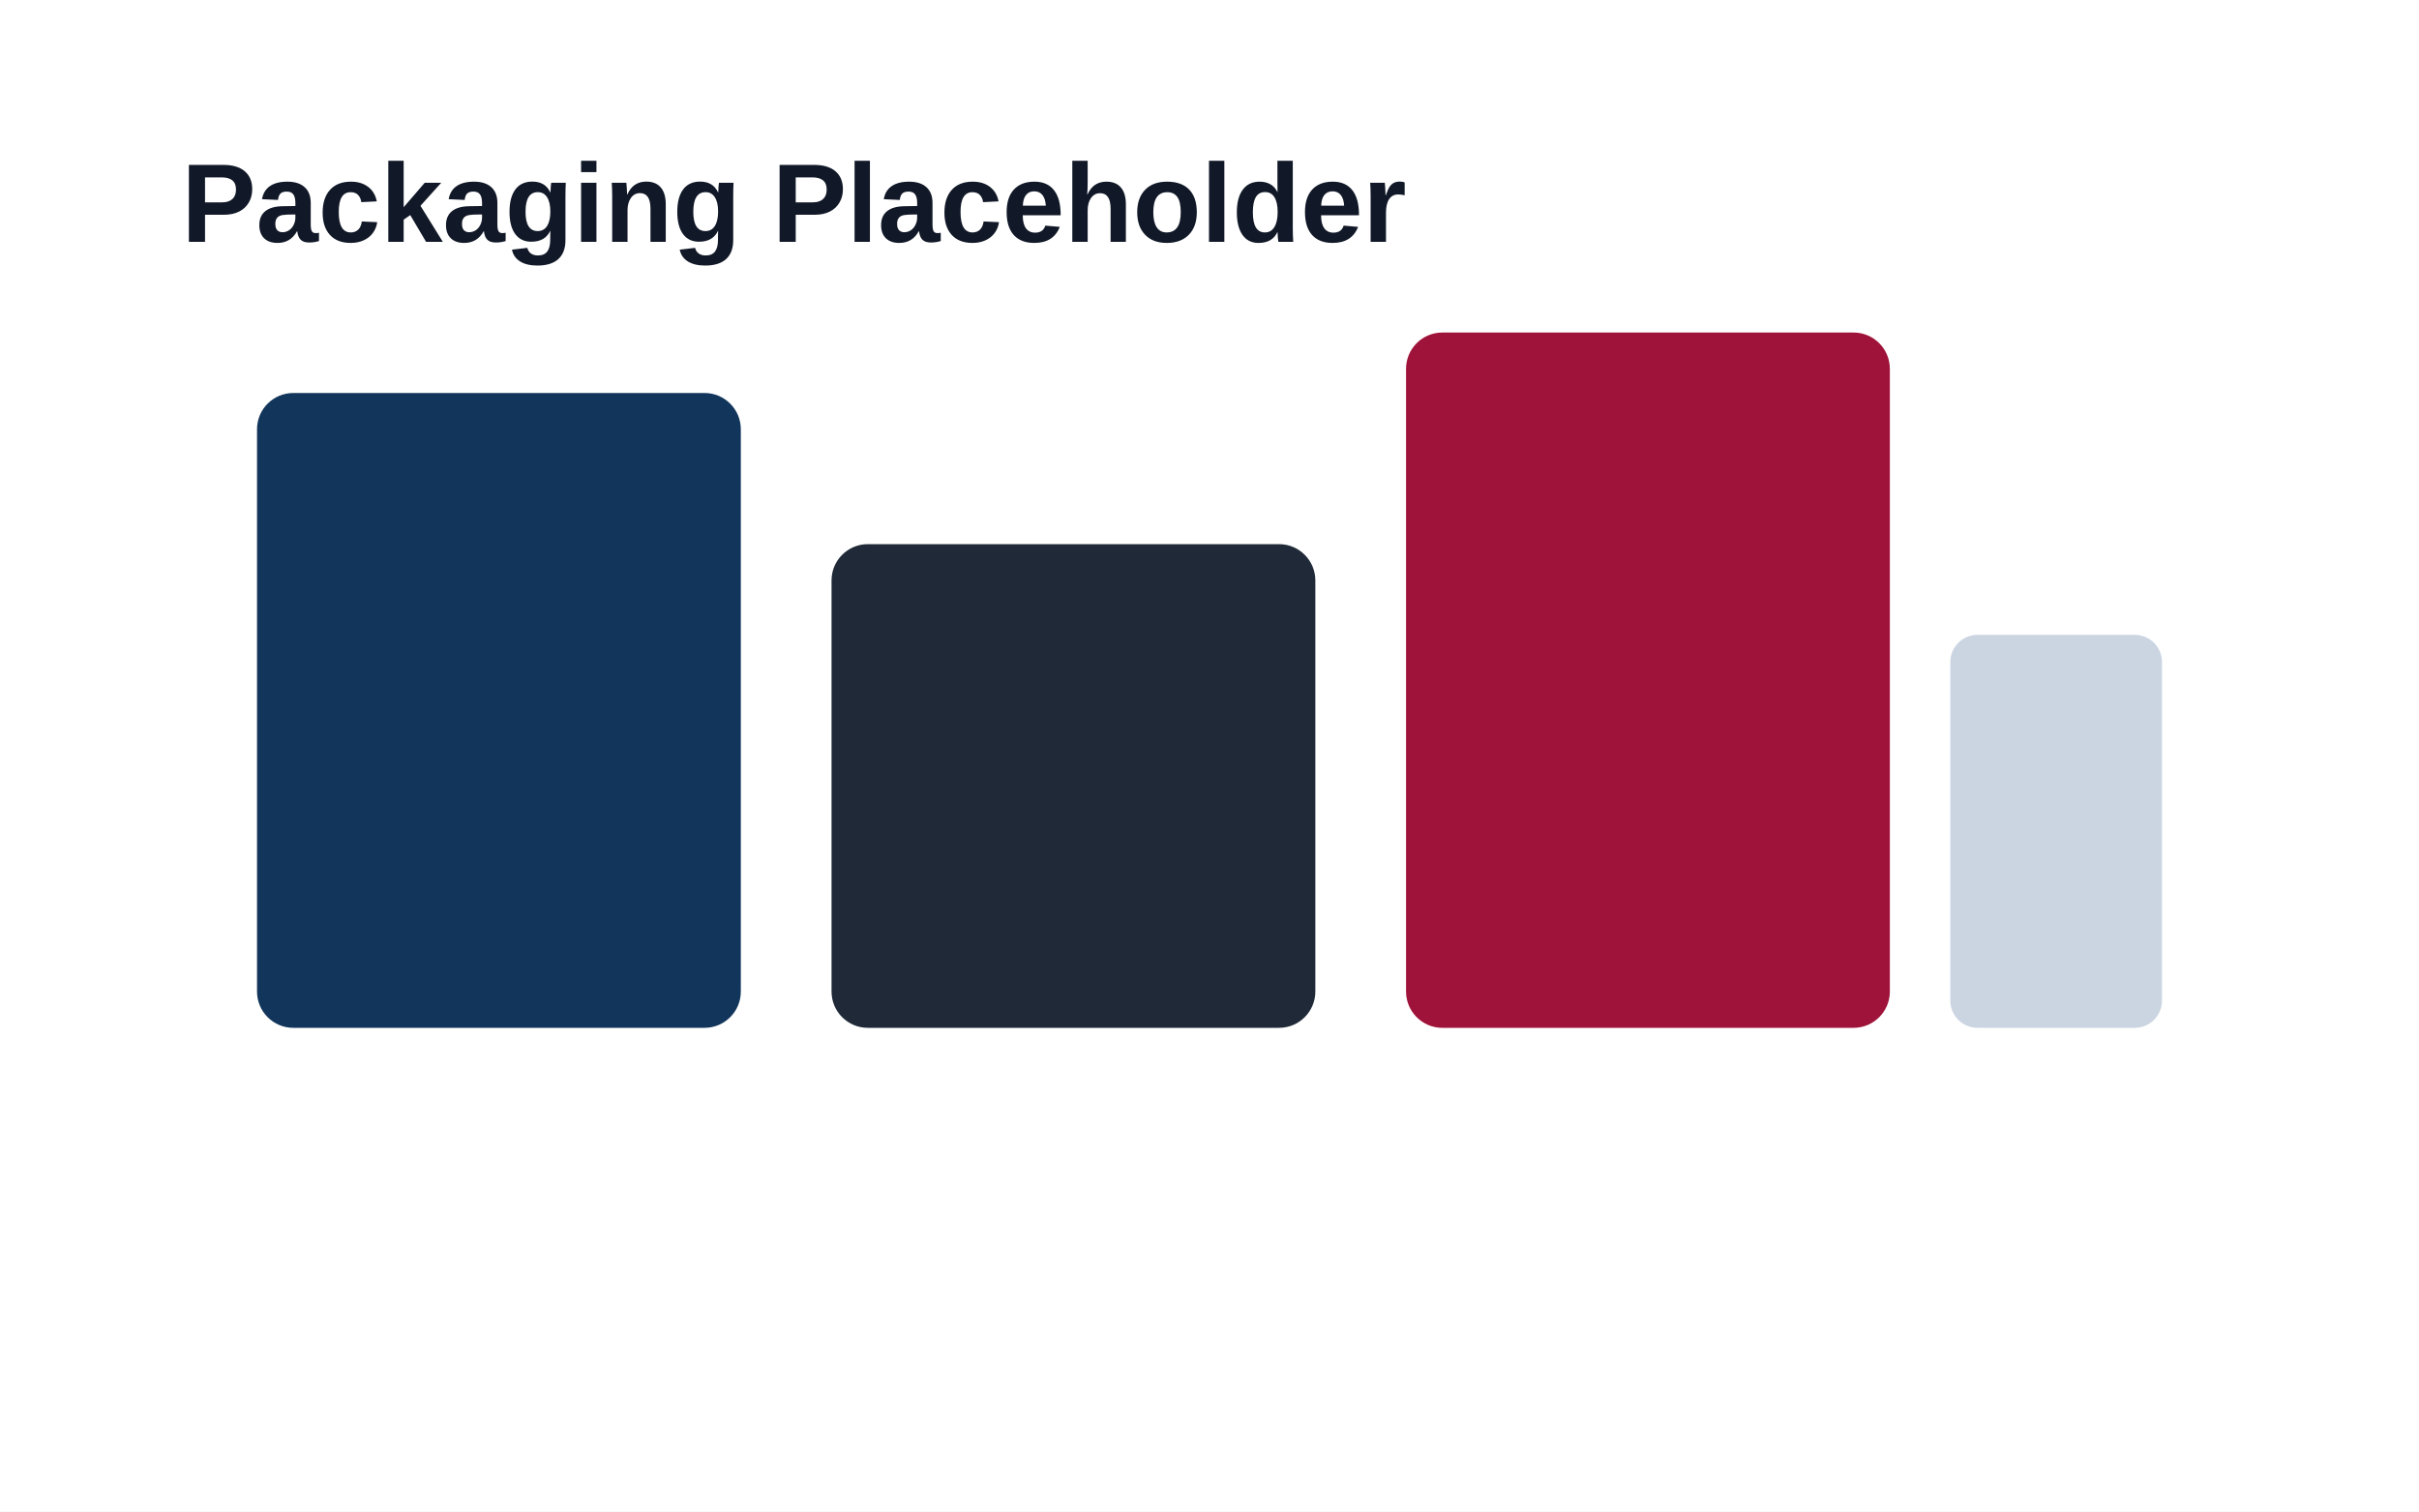
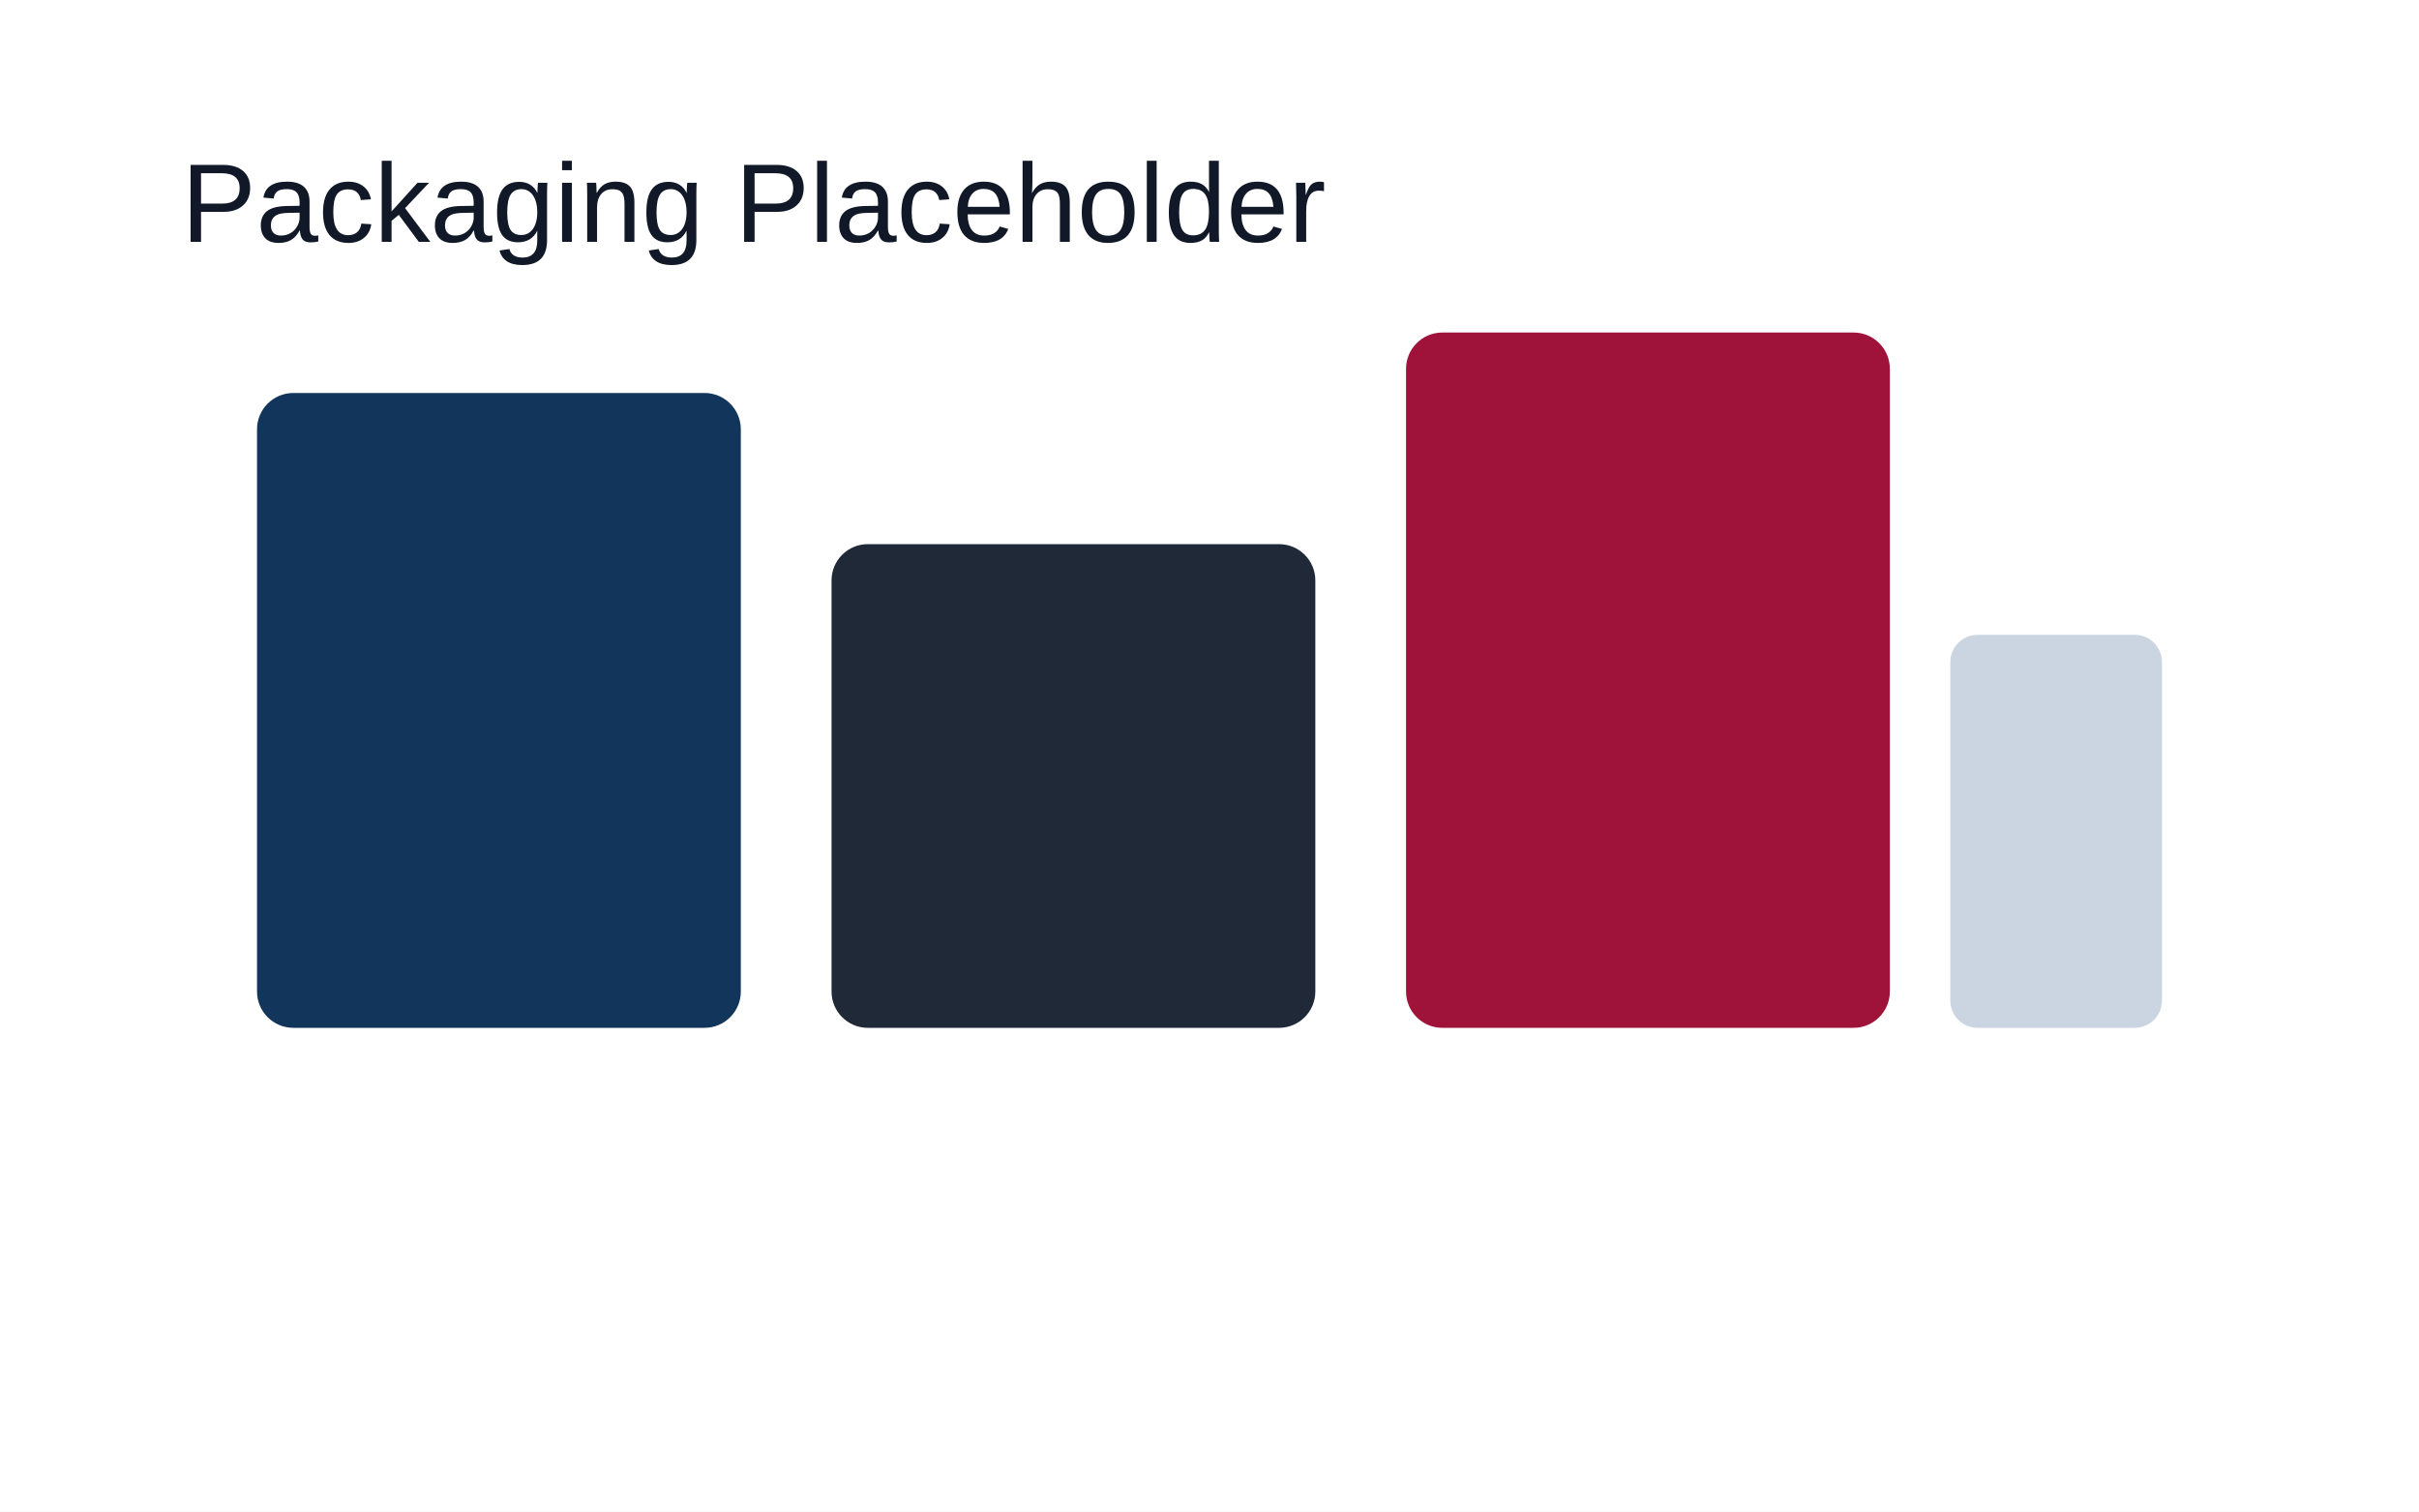
<svg xmlns="http://www.w3.org/2000/svg" viewBox="0 0 1600 1000">
  <rect width="1600" height="1000" fill="#ffffff" />
  <rect x="170" y="260" width="320" height="420" rx="24" fill="#12355b" />
  <rect x="550" y="360" width="320" height="320" rx="24" fill="#1f2937" />
  <rect x="930" y="220" width="320" height="460" rx="24" fill="#9f1239" />
  <rect x="1290" y="420" width="140" height="260" rx="18" fill="#cbd5e1" />
-   <text x="120" y="160" fill="#111827" font-family="Arial, sans-serif" font-size="74" font-weight="700">Packaging Placeholder</text>
+   <text x="120" y="160" fill="#111827" font-family="Arial, sans-serif" font-size="74">Packaging Placeholder</text>
</svg>
